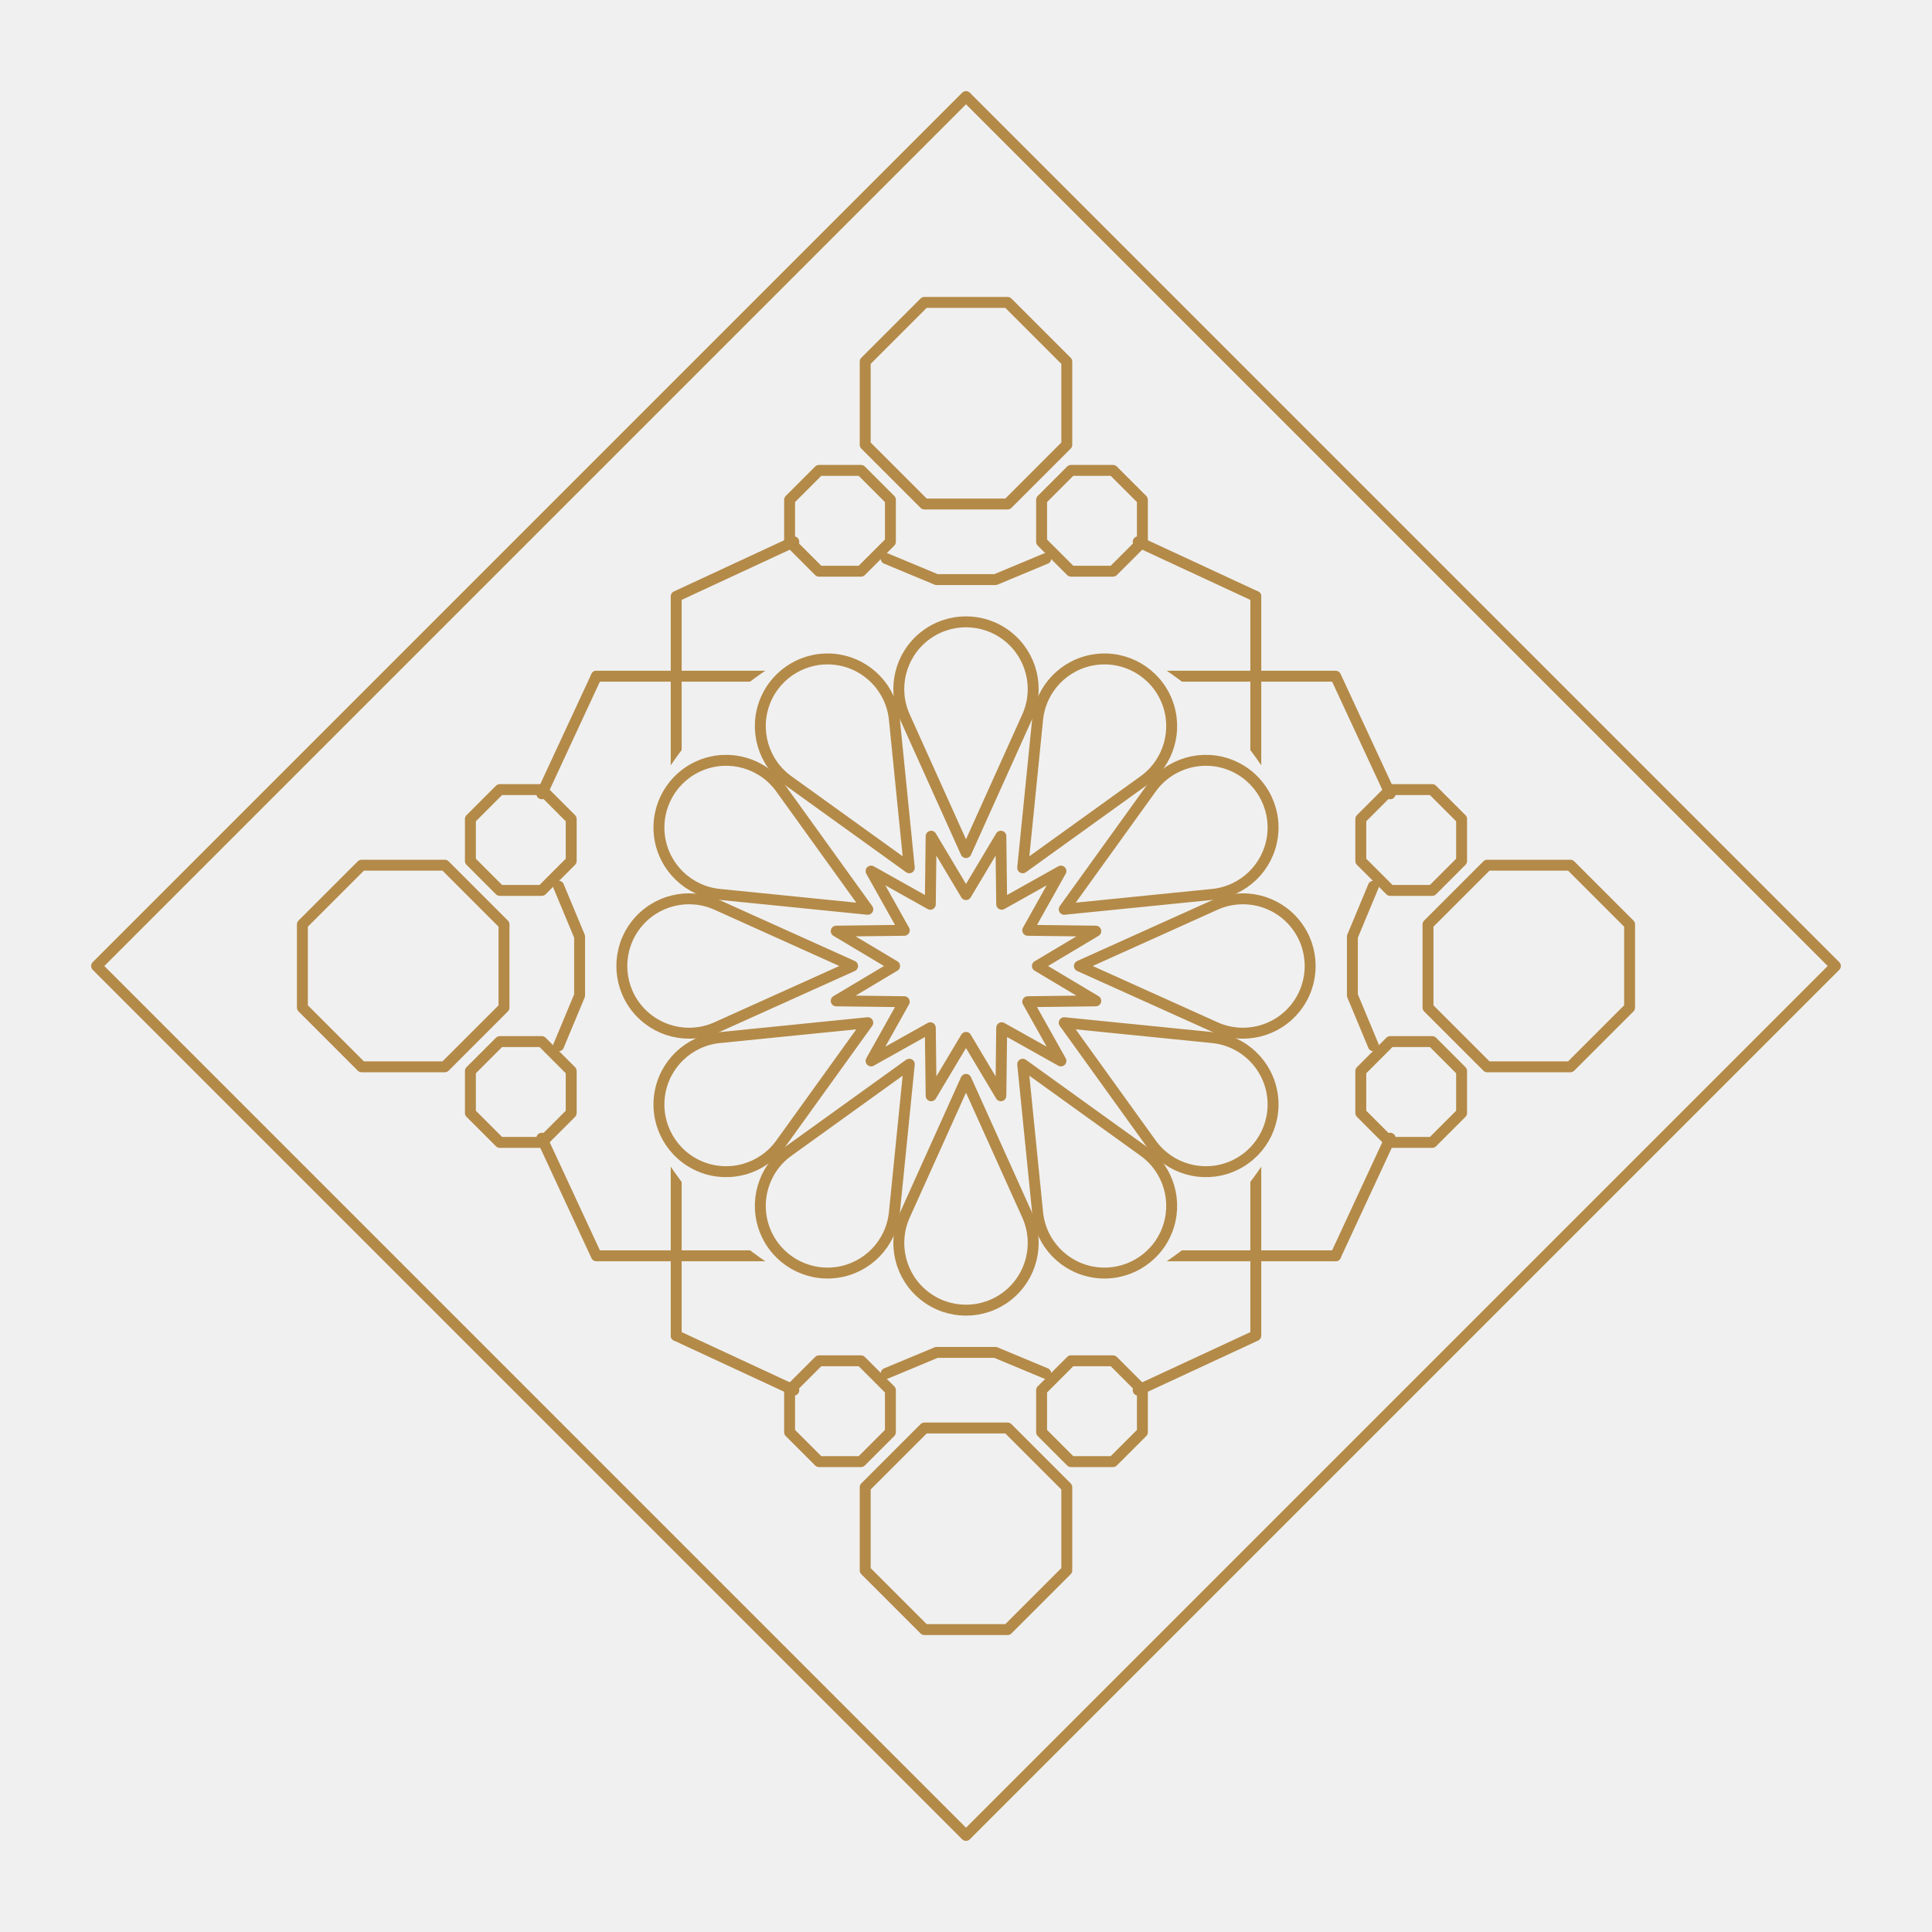
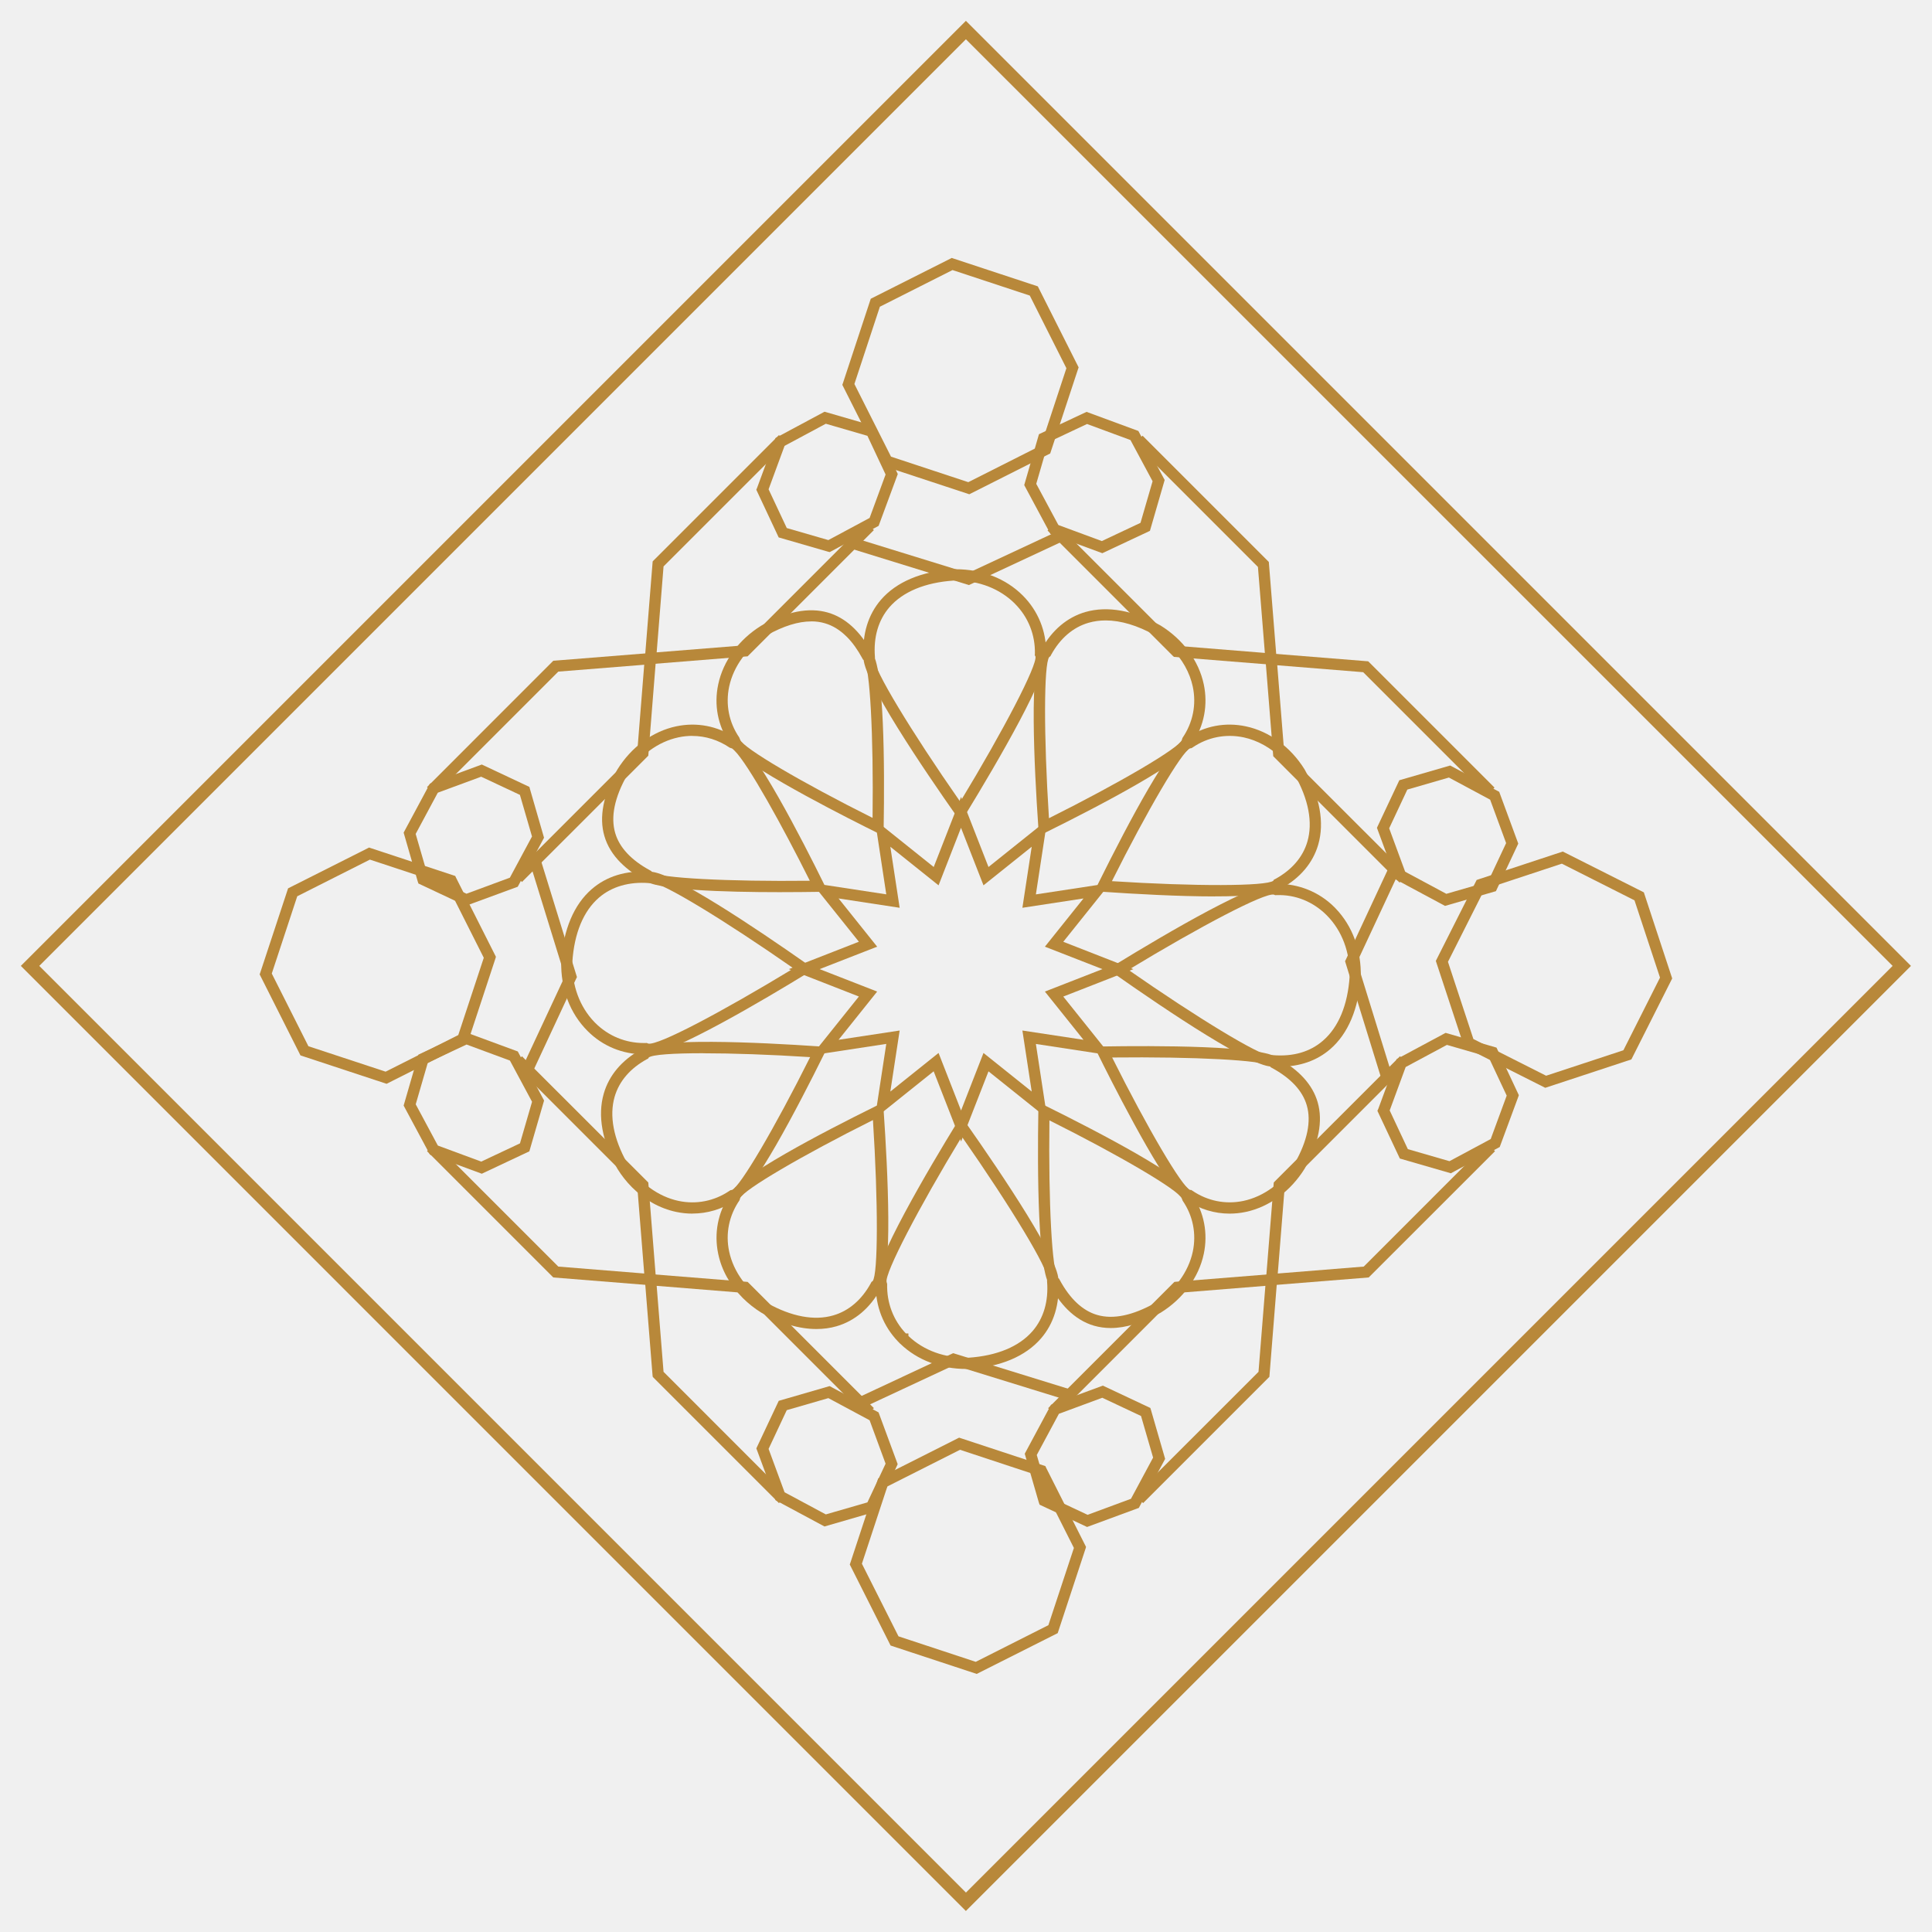
- <svg xmlns="http://www.w3.org/2000/svg" xmlns:xlink="http://www.w3.org/1999/xlink" viewBox="-230 -230 460 460" fill="none" stroke="#B48A48" stroke-width="2.6" stroke-linejoin="round" stroke-linecap="round">
-   <defs>
-     <mask id="m" maskUnits="userSpaceOnUse" x="-230" y="-230" width="460" height="460">
-       <rect x="-230" y="-230" width="460" height="460" fill="#fff" stroke="none" />
-       <circle r="85" fill="#000" stroke="none" />
-     </mask>
-     <path id="p" d="M0,-27 L-14.6,-59.4 A16,16 0 1 1 14.6,-59.4 Z" />
-     <g id="q">
-       <path d="M-9.9,-158.0 L9.9,-158.0 L24.0,-143.9 L24.0,-124.1 L9.9,-110.0 L-9.9,-110.0 L-24.0,-124.1 L-24.0,-143.9 Z" />
-       <path d="M-35.0,-118.0 L-25.0,-118.0 L-18.0,-111.0 L-18.0,-101.0 L-25.0,-94.0 L-35.0,-94.0 L-42.0,-101.0 L-42.0,-111.0 Z" />
-       <path d="M25.0,-118.0 L35.0,-118.0 L42.0,-111.0 L42.0,-101.0 L35.0,-94.0 L25.0,-94.0 L18.0,-101.0 L18.0,-111.0 Z" />
-       <path d="M-41,-101 L-69,-88 L-69,88" />
-       <path d="M41,-101 L69,-88" />
-       <path d="M-19,-97 L-7,-92 L7,-92 L19,-97" />
-     </g>
-   </defs>
-   <path d="M0,-207 L207,0 L0,207 L-207,0 Z" />
-   <g mask="url(#m)">
-     <use xlink:href="#q" transform="rotate(0)" />
-     <use xlink:href="#q" transform="rotate(90)" />
-     <use xlink:href="#q" transform="rotate(180)" />
-     <use xlink:href="#q" transform="rotate(270)" />
+ <svg xmlns="http://www.w3.org/2000/svg" xmlns:xlink="http://www.w3.org/1999/xlink" id="Layer_1" data-name="Layer 1" viewBox="9.6 9.6 37.1 37.1">
+   <g id="logoMark">
+     <path id="logoMark_CompoundPathItem_" data-name="logoMark &amp;lt;CompoundPathItem&amp;gt;" d="M28.148,46.297L10,28.148,28.148,10l18.148,18.148-18.148,18.148ZM10.354,28.148l17.795,17.795,17.795-17.795L28.148,10.354,10.354,28.148Z" style="fill: #b8883a;" />
+     <path id="logoMark_CompoundPathItem_-2" data-name="logoMark &amp;lt;CompoundPathItem&amp;gt;" d="M37.788,29.645l-.003-.009-.52-1.578,.752-1.492,.009-.003,1.578-.52,.009,.004,1.484,.748,.003,.009,.52,1.578-.004,.009-.748,1.484-.009,.003-1.578,.52-.009-.004-1.484-.748Zm-.473-1.583l.511,1.55,1.458,.735,1.55-.511,.735-1.458-.511-1.55-1.458-.735-1.55,.511-.735,1.458Z" style="fill: #bb883a;" />
+     <path id="logoMark_CompoundPathItem_-3" data-name="logoMark &amp;lt;CompoundPathItem&amp;gt;" d="M39.273,30.489l-1.554-.783-.015-.04-.532-1.614,.784-1.554,.032-.011,1.622-.535,1.557,.784,.011,.035,.533,1.618-.784,1.555-1.653,.545Zm-1.378-.936l1.395,.704,1.484-.489,.703-1.395-.49-1.484-1.395-.704-1.484,.49-.703,1.395,.489,1.484Z" style="fill: #b8883a;" />
+     <path id="logoMark_CompoundPathItem_-4" data-name="logoMark &amp;lt;CompoundPathItem&amp;gt;" d="M36.477,26.432l-.344-.932,.398-.847,.907-.263,.882,.474,.344,.932-.004,.009-.394,.838-.907,.263-.883-.474Zm-.293-.93l.331,.897,.85,.456,.869-.252,.381-.81-.331-.897-.85-.456-.869,.252-.381,.81Z" style="fill: #bb883a;" />
+     <path id="logoMark_CompoundPathItem_-5" data-name="logoMark &amp;lt;CompoundPathItem&amp;gt;" d="M37.349,26.996l-.941-.505-.367-.995,.43-.913,.977-.283,.941,.505,.366,.994-.014,.031-.415,.883-.977,.283Zm-.767-.657l.792,.425,.799-.231,.349-.743-.307-.834-.792-.425-.798,.231-.349,.744,.307,.833Z" style="fill: #b8883a;" />
+     <a xlink:href="44.1737254901961">
+       <polygon id="logoMark_PathItem_" data-name="logoMark &amp;lt;PathItem&amp;gt;" points="36.475 26.428 34.132 24.085 34.131 24.076 33.983 22.232 35.836 22.381 38.179 24.724 38.146 24.757 35.815 22.426 34.034 22.283 34.177 24.064 36.508 26.395 36.475 26.428" style="fill: #bb883a;" />
+     </a>
+     <a xlink:href="44.5254901960784">
+       <polygon id="logoMark_PathItem_-2" data-name="logoMark &amp;lt;PathItem&amp;gt;" points="36.475 26.548 34.05 24.122 33.891 22.14 35.873 22.299 35.896 22.321 38.299 24.724 38.146 24.877 35.777 22.508 34.127 22.375 34.259 24.026 36.628 26.394 36.475 26.548" style="fill: #b8883a;" />
+     </a>
+     <path id="logoMark_CompoundPathItem_-6" data-name="logoMark &amp;lt;CompoundPathItem&amp;gt;" d="M26.619,18.477l-.752-1.492,.003-.009,.52-1.578,.009-.004,1.484-.748,.009,.003,1.578,.52,.752,1.492-.003,.009-.52,1.578-.009,.004-1.484,.748-1.587-.523Zm-.702-1.496l.735,1.458,1.55,.511,1.458-.735,.511-1.55-.735-1.458-1.55-.511-1.458,.735-.511,1.55Z" style="fill: #bb883a;" />
+     <path id="logoMark_CompoundPathItem_-7" data-name="logoMark &amp;lt;CompoundPathItem&amp;gt;" d="M28.212,19.091l-1.653-.545-.784-1.556,.012-.034,.534-1.619,1.556-.784,.034,.012,1.618,.534,.784,1.556-.012,.034-.534,1.619-1.555,.784Zm-1.502-.722l1.484,.49,1.395-.704,.489-1.484-.703-1.395-1.484-.49-1.395,.704-.489,1.484,.703,1.395Z" style="fill: #b8883a;" />
+     <path id="logoMark_CompoundPathItem_-8" data-name="logoMark &amp;lt;CompoundPathItem&amp;gt;" d="M29.832,19.787l-.473-.883,.003-.009,.26-.898,.847-.398,.932,.344,.474,.882-.003,.009-.26,.898-.847,.398-.932-.344Zm-.423-.888l.456,.85,.897,.331,.81-.381,.252-.869-.456-.85-.897-.331-.81,.381-.252,.869Z" style="fill: #bb883a;" />
+     <path id="logoMark_CompoundPathItem_-9" data-name="logoMark &amp;lt;CompoundPathItem&amp;gt;" d="M30.768,20.223l-.995-.367-.505-.941,.283-.977,.914-.429,.995,.367,.505,.941-.283,.977-.914,.429Zm-.844-.541l.834,.308,.743-.35,.232-.799-.425-.791-.834-.308-.743,.35-.232,.799,.425,.791Z" style="fill: #b8883a;" />
+     <a xlink:href="44.1737254901961">
+       <polygon id="logoMark_PathItem_-3" data-name="logoMark &amp;lt;PathItem&amp;gt;" points="32.179 22.132 29.836 19.789 29.869 19.756 32.2 22.087 33.981 22.23 33.838 20.449 31.507 18.118 31.54 18.085 33.883 20.428 33.884 20.437 34.032 22.281 32.179 22.132" style="fill: #bb883a;" />
+     </a>
+     <a xlink:href="44.5254901960784">
+       <polygon id="logoMark_PathItem_-4" data-name="logoMark &amp;lt;PathItem&amp;gt;" points="34.124 22.373 32.142 22.214 32.119 22.192 29.716 19.788 29.87 19.637 32.238 22.005 33.889 22.138 33.756 20.487 31.388 18.118 31.54 17.966 33.965 20.391 34.124 22.373" style="fill: #b8883a;" />
+     </a>
+     <path id="logoMark_CompoundPathItem_-10" data-name="logoMark &amp;lt;CompoundPathItem&amp;gt;" d="M26.761,41.129l-.752-1.492,.003-.009,.52-1.578,.009-.004,1.484-.748,.009,.003,1.578,.52,.004,.009,.748,1.484-.003,.009-.52,1.578-.009,.004-1.484,.748-1.587-.523Zm-.702-1.496l.735,1.458,1.55,.511,1.458-.735,.511-1.55-.735-1.458-1.55-.511-1.458,.735-.511,1.55Z" style="fill: #bb883a;" />
+     <path id="logoMark_CompoundPathItem_-11" data-name="logoMark &amp;lt;CompoundPathItem&amp;gt;" d="M28.355,41.744l-1.653-.545-.784-1.556,.012-.034,.533-1.617,.03-.016,1.525-.769,.033,.011,1.623,.535,.015,.033,.766,1.519-.009,.032-.535,1.624-1.555,.783Zm-1.502-.722l1.484,.49,1.395-.704,.49-1.483-.703-1.395-1.484-.49-1.395,.704-.489,1.484,.703,1.395Z" style="fill: #b8883a;" />
+     <path id="logoMark_CompoundPathItem_-12" data-name="logoMark &amp;lt;CompoundPathItem&amp;gt;" d="M29.632,38.432l-.003-.01-.26-.897,.473-.883,.932-.344,.847,.398,.003,.01,.26,.897-.473,.883-.932,.344-.847-.398Zm-.213-.902l.252,.869,.81,.381,.897-.331,.456-.85-.251-.869-.81-.381-.897,.331-.456,.85Z" style="fill: #bb883a;" />
+     <path id="logoMark_CompoundPathItem_-13" data-name="logoMark &amp;lt;CompoundPathItem&amp;gt;" d="M30.474,38.922l-.911-.428-.015-.044-.27-.934,.016-.03,.489-.911,.995-.367,.912,.429,.011,.035,.273,.943-.016,.03-.489,.911-.996,.367Zm-.733-.583l.744,.35,.833-.308,.425-.791-.232-.799-.744-.35-.833,.308-.425,.791,.232,.799Z" style="fill: #b8883a;" />
+     <path id="logoMark_CompoundPathItem_-14" data-name="logoMark &amp;lt;CompoundPathItem&amp;gt;" d="M36.541,31.777l-.398-.847,.003-.009,.34-.923,.883-.473,.907,.263,.398,.847-.003,.009-.34,.923-.883,.473-.907-.263Zm-.347-.849l.381,.81,.869,.252,.85-.456,.331-.897-.381-.81-.869-.252-.85,.456-.331,.897Z" style="fill: #bb883a;" />
+     <path id="logoMark_CompoundPathItem_-15" data-name="logoMark &amp;lt;CompoundPathItem&amp;gt;" d="M37.459,32.13l-.978-.283-.431-.916,.016-.035,.353-.957,.941-.505,.977,.283,.429,.913-.011,.033-.356,.963-.94,.505Zm-.824-.463l.799,.231,.792-.425,.307-.834-.349-.743-.799-.231-.792,.425-.307,.834,.349,.743Z" style="fill: #b8883a;" />
+     <a xlink:href="44.1737254901961">
+       <polygon id="logoMark_PathItem_-5" data-name="logoMark &amp;lt;PathItem&amp;gt;" points="33.993 34.198 34.142 32.345 36.485 30.002 36.518 30.035 34.187 32.366 34.044 34.147 35.825 34.004 38.156 31.673 38.189 31.706 35.846 34.049 33.993 34.198" style="fill: #bb883a;" />
+     </a>
+     <a xlink:href="44.5254901960784">
+       <polygon id="logoMark_PathItem_-6" data-name="logoMark &amp;lt;PathItem&amp;gt;" points="33.901 34.29 34.06 32.307 34.081 32.285 36.484 29.883 36.639 30.034 34.269 32.404 34.137 34.055 35.788 33.922 38.156 31.553 38.309 31.706 35.883 34.131 33.901 34.29" style="fill: #b8883a;" />
+     </a>
+     <path id="logoMark_CompoundPathItem_-16" data-name="logoMark &amp;lt;CompoundPathItem&amp;gt;" d="M26.516,30.873l.203-1.328-1.328,.202,.84-1.049-1.252-.489,1.252-.489-.84-1.049,1.328,.203-.202-1.328,1.049,.839,.489-1.252,.489,1.252,1.049-.84-.203,1.328,1.328-.203-.839,1.049,1.252,.489-1.252,.489,.84,1.049-1.328-.202,.202,1.328-1.049-.84-.489,1.252-.489-1.252-1.049,.839Zm-.21-2.195l-.804,1.005,1.273-.194-.194,1.273,1.005-.804,.468,1.199,.468-1.199,1.005,.804-.194-1.273,1.273,.194-.804-1.005,1.199-.468-1.199-.468,.804-1.005-1.273,.194,.194-1.273-1.005,.804-.468-1.199-.468,1.199-1.005-.804,.194,1.273-1.273-.194,.804,1.005-1.199,.468,1.199,.468Z" style="fill: #bb883a;" />
+     <path id="logoMark_CompoundPathItem_-17" data-name="logoMark &amp;lt;CompoundPathItem&amp;gt;" d="M28.055,31.518l-.526-1.346-1.128,.903,.218-1.429-1.429,.218,.903-1.128-1.346-.526,1.346-.526-.903-1.128,1.429,.218-.217-1.428,1.128,.903,.526-1.346,.526,1.346,1.128-.903-.218,1.429,1.429-.218-.903,1.128,1.346,.526-1.346,.526,.903,1.128-1.429-.218,.218,1.429-1.128-.903-.526,1.346Zm-.432-1.698l.432,1.105,.431-1.105,.926,.741-.179-1.172,1.173,.178-.741-.926,1.105-.431-1.105-.431,.741-.926-1.173,.179,.179-1.172-.926,.741-.432-1.105-.431,1.105-.926-.741,.179,1.172-1.173-.179,.741,.926-1.105,.431,1.105,.431-.741,.926,1.173-.178-.179,1.172,.926-.741Z" style="fill: #b8883a;" />
+     <path id="logoMark_CompoundPathItem_-18" data-name="logoMark &amp;lt;CompoundPathItem&amp;gt;" d="M24.56,38.349l-.344-.932,.398-.847,.907-.263,.883,.473,.344,.932-.004,.009-.394,.838-.907,.263-.883-.473Zm-.293-.93l.331,.897,.85,.456,.869-.251,.381-.81-.331-.897-.85-.456-.869,.252-.381,.81Z" style="fill: #bb883a;" />
+     <path id="logoMark_CompoundPathItem_-19" data-name="logoMark &amp;lt;CompoundPathItem&amp;gt;" d="M25.433,38.913l-.941-.505-.368-.995,.43-.913,.977-.283,.94,.505,.367,.994-.014,.031-.415,.883-.977,.283Zm-.767-.657l.792,.425,.799-.231,.349-.743-.307-.834-.792-.425-.799,.231-.349,.744,.307,.833Z" style="fill: #b8883a;" />
+     <a xlink:href="44.1737254901961">
+       <polygon id="logoMark_PathItem_-7" data-name="logoMark &amp;lt;PathItem&amp;gt;" points="24.558 38.345 22.215 36.002 22.214 35.993 22.066 34.149 23.919 34.298 26.262 36.641 26.229 36.674 23.898 34.343 22.117 34.2 22.26 35.981 24.591 38.312 24.558 38.345" style="fill: #bb883a;" />
+     </a>
+     <a xlink:href="44.5254901960784">
+       <polygon id="logoMark_PathItem_-8" data-name="logoMark &amp;lt;PathItem&amp;gt;" points="24.558 38.464 22.136 36.042 22.131 36.014 21.974 34.057 23.956 34.216 23.979 34.238 26.381 36.64 26.229 36.794 23.86 34.425 22.21 34.292 22.342 35.943 24.71 38.312 24.558 38.464" style="fill: #b8883a;" />
+     </a>
+     <path id="logoMark_CompoundPathItem_-20" data-name="logoMark &amp;lt;CompoundPathItem&amp;gt;" d="M26.926,35.322l-.001-.001c-.281-.281-.431-.655-.422-1.055-.134-.304,1.367-2.769,1.539-3.052l.019-.03,.021,.029c.193,.275,1.873,2.679,1.757,2.99,.03,.411-.077,.771-.312,1.042-.281,.325-.739,.517-1.324,.556-.502,.012-.955-.159-1.277-.48Zm1.138-4.052c-.676,1.107-1.626,2.793-1.517,2.98l.003,.006-0,.007c-.01,.389,.136,.753,.409,1.026l.001,.001c.313,.313,.753,.478,1.242,.467,.571-.038,1.018-.225,1.291-.54,.227-.263,.331-.613,.3-1.014l-.001-.007,.003-.006c.099-.192-.973-1.839-1.73-2.919Z" style="fill: #bb883a;" />
+     <path id="logoMark_CompoundPathItem_-21" data-name="logoMark &amp;lt;CompoundPathItem&amp;gt;" d="M28.157,35.888c-.495,0-.941-.17-1.266-.481h-.001l-.025-.025-.018-.019-.006-.006c-.279-.292-.428-.673-.423-1.079-.083-.383,1.051-2.291,1.552-3.107l.085-.14,.095,.135c.694,.988,1.832,2.676,1.773,3.045,.029,.428-.086,.806-.333,1.091-.296,.342-.774,.545-1.382,.585-.018,.001-.035,.001-.052,.001Zm-1.113-.634c.294,.281,.701,.427,1.155,.418,.545-.037,.971-.213,1.229-.511,.212-.245,.309-.574,.279-.952l-.001-.021,.009-.026c.026-.179-.692-1.369-1.645-2.736-.837,1.38-1.48,2.62-1.445,2.79l.011,.041c-.009,.362,.118,.694,.359,.949h.049l.001,.049Z" style="fill: #b8883a;" />
+     <path id="logoMark_CompoundPathItem_-22" data-name="logoMark &amp;lt;CompoundPathItem&amp;gt;" d="M23.924,34.466c-.228-.228-.386-.508-.449-.805-.08-.375-.005-.756,.21-1.074,.051-.318,2.487-1.531,2.767-1.669l.031-.015,.002,.035c.022,.327,.208,3.178-.049,3.371-.19,.348-.465,.582-.796,.678-.4,.116-.876,.029-1.375-.251-.126-.078-.24-.169-.341-.269Zm2.517-3.49c-1.097,.543-2.701,1.412-2.71,1.621l-0,.007-.004,.005c-.21,.308-.283,.678-.206,1.042,.088,.416,.368,.796,.768,1.044,.488,.274,.951,.359,1.339,.247,.321-.093,.587-.321,.771-.66l.003-.006,.006-.003c.181-.103,.12-2.014,.034-3.296Z" style="fill: #bb883a;" />
+     <path id="logoMark_CompoundPathItem_-23" data-name="logoMark &amp;lt;CompoundPathItem&amp;gt;" d="M25.277,35.121c-.328,0-.685-.105-1.054-.312-.133-.082-.252-.177-.359-.283h0c-.243-.243-.407-.535-.472-.847-.083-.394-.007-.793,.215-1.128,.125-.341,1.802-1.212,2.806-1.708l.147-.071,.009,.161c.081,1.173,.177,3.151-.064,3.427-.201,.362-.492,.607-.841,.708-.123,.036-.252,.053-.387,.053Zm1.087-4.013c-1.357,.678-2.491,1.343-2.551,1.5l-.012,.04c-.203,.296-.272,.643-.199,.985,.084,.394,.35,.754,.73,.989,.465,.261,.907,.344,1.27,.237,.298-.086,.547-.3,.721-.619l.011-.022,.024-.018c.104-.131,.107-1.507,.005-3.093Z" style="fill: #b8883a;" />
+     <a xlink:href="44.1737254901961">
+       <polygon id="logoMark_PathItem_-9" data-name="logoMark &amp;lt;PathItem&amp;gt;" points="26.185 36.531 26.165 36.489 27.909 35.675 27.917 35.678 30.038 36.334 30.024 36.378 27.912 35.725 26.185 36.531" style="fill: #bb883a;" />
+     </a>
+     <a xlink:href="44.5254901960784">
+       <polygon id="logoMark_PathItem_-10" data-name="logoMark &amp;lt;PathItem&amp;gt;" points="26.144 36.644 26.053 36.449 27.903 35.585 30.144 36.278 30.08 36.484 27.918 35.816 26.144 36.644" style="fill: #b8883a;" />
+     </a>
+     <a xlink:href="44.1737254901961">
+       <polygon id="logoMark_PathItem_-11" data-name="logoMark &amp;lt;PathItem&amp;gt;" points="31.55 38.345 31.517 38.312 33.848 35.981 33.991 34.2 32.211 34.343 29.88 36.674 29.846 36.641 32.19 34.297 34.042 34.149 33.894 36.002 31.55 38.345" style="fill: #bb883a;" />
+     </a>
+     <a xlink:href="44.5254901960784">
+       <polygon id="logoMark_PathItem_-12" data-name="logoMark &amp;lt;PathItem&amp;gt;" points="31.551 38.464 31.397 38.312 33.767 35.943 33.899 34.292 32.248 34.425 29.88 36.794 29.727 36.641 32.152 34.216 32.183 34.213 34.134 34.057 33.976 36.039 33.954 36.061 31.551 38.464" style="fill: #b8883a;" />
+     </a>
+     <path id="logoMark_CompoundPathItem_-24" data-name="logoMark &amp;lt;CompoundPathItem&amp;gt;" d="M30.155,34.684c-.116-.116-.222-.262-.318-.437-.258-.189-.22-2.987-.215-3.308l.001-.037,.033,.016c.28,.138,2.715,1.35,2.767,1.669,.215,.317,.289,.699,.21,1.073-.091,.428-.378,.82-.789,1.074-.462,.259-.869,.34-1.211,.242-.174-.05-.334-.148-.478-.293Zm-.282-.471l.003,.006c.209,.385,.468,.625,.77,.713,.329,.095,.724,.015,1.174-.237,.399-.247,.679-.628,.767-1.043,.077-.364,.004-.735-.206-1.042l-.004-.005-0-.007c-.009-.209-1.612-1.077-2.708-1.62-.02,1.258,.015,3.128,.198,3.233l.006,.003Z" style="fill: #bb883a;" />
+     <path id="logoMark_CompoundPathItem_-25" data-name="logoMark &amp;lt;CompoundPathItem&amp;gt;" d="M30.929,35.102c-.111,0-.217-.015-.319-.044-.187-.054-.36-.16-.514-.314h0c-.118-.118-.228-.268-.326-.445-.244-.27-.25-2.21-.231-3.361l.003-.17,.152,.075c1.005,.497,2.681,1.37,2.807,1.708,.222,.334,.298,.734,.215,1.127-.095,.45-.397,.862-.827,1.129-.351,.196-.672,.295-.96,.295Zm-1.177-3.989c-.02,1.583,.05,2.901,.164,3.029l.021,.012,.013,.025c.198,.365,.44,.591,.72,.672,.306,.089,.679,.011,1.109-.229,.377-.234,.642-.594,.726-.987,.072-.341,.004-.689-.194-.977l-.018-.045c-.06-.159-1.188-.822-2.542-1.499Z" style="fill: #b8883a;" />
+     <path id="logoMark_CompoundPathItem_-26" data-name="logoMark &amp;lt;CompoundPathItem&amp;gt;" d="M15.43,29.798l-.752-1.492,.003-.009,.52-1.578,.009-.004,1.484-.748,.009,.003,1.578,.52,.004,.009,.748,1.484-.003,.009-.52,1.578-.009,.004-1.484,.748-1.587-.523Zm-.702-1.496l.735,1.458,1.55,.511,1.458-.735,.511-1.55-.735-1.458-1.55-.511-1.458,.735-.511,1.55Z" style="fill: #bb883a;" />
+     <path id="logoMark_CompoundPathItem_-27" data-name="logoMark &amp;lt;CompoundPathItem&amp;gt;" d="M17.023,30.412l-1.653-.545-.784-1.556,.012-.034,.534-1.618,1.556-.784,.034,.012,1.62,.534,.015,.033,.766,1.519-.009,.032-.535,1.624-1.555,.783Zm-1.502-.722l1.484,.489,1.395-.703,.49-1.484-.703-1.395-1.484-.49-1.395,.704-.489,1.484,.703,1.395Z" style="fill: #b8883a;" />
+     <path id="logoMark_CompoundPathItem_-28" data-name="logoMark &amp;lt;CompoundPathItem&amp;gt;" d="M17.915,31.704l-.473-.883,.003-.009,.26-.898,.847-.398,.932,.344,.473,.883-.003,.009-.26,.898-.847,.398-.932-.344Zm-.423-.888l.456,.85,.897,.331,.81-.381,.252-.869-.456-.85-.897-.331-.81,.381-.251,.869Z" style="fill: #bb883a;" />
+     <path id="logoMark_CompoundPathItem_-29" data-name="logoMark &amp;lt;CompoundPathItem&amp;gt;" d="M18.852,32.139l-.996-.367-.505-.942,.283-.977,.913-.429,.996,.367,.505,.942-.283,.976-.913,.43Zm-.844-.541l.833,.308,.744-.35,.232-.799-.425-.791-.833-.308-.744,.349-.232,.799,.425,.792Z" style="fill: #b8883a;" />
+     <a xlink:href="44.1737254901961">
+       <polygon id="logoMark_PathItem_-13" data-name="logoMark &amp;lt;PathItem&amp;gt;" points="20.262 34.049 17.919 31.706 17.952 31.673 20.283 34.004 22.064 34.147 21.921 32.366 19.59 30.035 19.623 30.002 21.966 32.345 21.967 32.354 22.115 34.198 20.262 34.049" style="fill: #bb883a;" />
+     </a>
+     <a xlink:href="44.5254901960784">
+       <polygon id="logoMark_PathItem_-14" data-name="logoMark &amp;lt;PathItem&amp;gt;" points="22.207 34.29 20.225 34.131 20.203 34.109 17.8 31.706 17.952 31.553 20.321 33.922 21.971 34.055 21.839 32.404 19.471 30.035 19.623 29.883 22.049 32.307 22.207 34.29" style="fill: #b8883a;" />
+     </a>
+     <path id="logoMark_CompoundPathItem_-30" data-name="logoMark &amp;lt;CompoundPathItem&amp;gt;" d="M20.942,29.338c-.322-.322-.492-.775-.48-1.276,.039-.586,.232-1.044,.556-1.325,.271-.234,.631-.342,1.042-.312,.311-.116,2.715,1.564,2.99,1.757l.029,.021-.03,.019c-.282,.173-2.748,1.673-3.052,1.539-.399,.008-.774-.141-1.055-.422l-.001-.001Zm4.052-1.137c-1.08-.757-2.727-1.829-2.919-1.73l-.006,.003-.007-.001c-.401-.031-.751,.073-1.014,.3-.315,.273-.502,.719-.54,1.292-.012,.487,.154,.928,.467,1.24l.001,.001c.273,.273,.638,.418,1.026,.409l.007-0,.006,.003c.187,.109,1.872-.84,2.98-1.517Z" style="fill: #bb883a;" />
+     <path id="logoMark_CompoundPathItem_-31" data-name="logoMark &amp;lt;CompoundPathItem&amp;gt;" d="M22.032,29.85c-.017,0-.032-.001-.045-.004h-.021c-.411,0-.794-.158-1.083-.448v-0c-.339-.338-.518-.813-.506-1.337,.042-.613,.244-1.091,.586-1.387,.285-.247,.66-.363,1.091-.333,.009-.001,.018-.002,.029-.002,.421,0,2.051,1.098,3.016,1.775l.133,.094-.139,.086c-.788,.483-2.594,1.556-3.062,1.556Zm-.009-.221l.026,.011c.188,.04,1.39-.595,2.79-1.444-1.346-.938-2.52-1.648-2.726-1.648-.003,0-.007,0-.009,.001l-.02,.01-.021-.001c-.381-.03-.715,.067-.961,.279-.298,.257-.475,.684-.511,1.233-.011,.451,.139,.862,.424,1.157l.018,.018c.25,.249,.578,.384,.93,.384,.012,0,.023,0,.034-0l.023-.001Z" style="fill: #b8883a;" />
+     <path id="logoMark_CompoundPathItem_-32" data-name="logoMark &amp;lt;CompoundPathItem&amp;gt;" d="M21.797,32.34c-.1-.1-.191-.214-.269-.34-.281-.5-.368-.976-.252-1.376,.096-.331,.33-.606,.678-.796,.193-.257,3.044-.071,3.371-.049l.035,.002-.015,.031c-.138,.28-1.351,2.716-1.669,2.767-.317,.215-.698,.289-1.074,.21-.297-.063-.577-.221-.805-.449Zm3.49-2.517c-1.282-.086-3.194-.147-3.296,.034l-.003,.006-.006,.003c-.339,.184-.568,.451-.66,.771-.112,.388-.027,.851,.247,1.339,.247,.399,.627,.679,1.043,.767,.364,.077,.735,.004,1.042-.206l.005-.004,.007-0c.209-.009,1.077-1.614,1.621-2.71Z" style="fill: #bb883a;" />
+     <path id="logoMark_CompoundPathItem_-33" data-name="logoMark &amp;lt;CompoundPathItem&amp;gt;" d="M22.896,32.905c-.104,0-.207-.011-.312-.033-.312-.066-.604-.229-.847-.472-.108-.108-.202-.228-.281-.356-.294-.523-.384-1.021-.262-1.444,.101-.35,.346-.641,.709-.842,.274-.238,2.253-.144,3.428-.064l.16,.011-.07,.144c-.498,1.005-1.37,2.682-1.708,2.807-.246,.164-.528,.248-.817,.248Zm.208-3.08c-.582,0-.978,.027-1.046,.082l-.012,.021-.017,.008c-.325,.176-.539,.425-.626,.724-.106,.366-.022,.807,.24,1.275,.233,.377,.594,.642,.987,.726,.341,.072,.688,.003,.977-.193l.02-.013,.03-.005c.155-.059,.821-1.192,1.5-2.55-.774-.05-1.498-.074-2.051-.074Z" style="fill: #b8883a;" />
+     <a xlink:href="44.1737254901961">
+       <polygon id="logoMark_PathItem_-15" data-name="logoMark &amp;lt;PathItem&amp;gt;" points="19.733 30.079 20.539 28.352 19.886 26.239 19.93 26.226 20.589 28.355 20.585 28.363 19.775 30.099 19.733 30.079" style="fill: #bb883a;" />
+     </a>
+     <a xlink:href="44.5254901960784">
+       <polygon id="logoMark_PathItem_-16" data-name="logoMark &amp;lt;PathItem&amp;gt;" points="19.816 30.212 19.62 30.119 20.448 28.346 19.78 26.184 19.987 26.12 20.011 26.201 20.679 28.363 20.664 28.393 19.816 30.212" style="fill: #b8883a;" />
+     </a>
+     <path id="logoMark_CompoundPathItem_-34" data-name="logoMark &amp;lt;CompoundPathItem&amp;gt;" d="M17.705,26.505l-.003-.01-.26-.897,.473-.883,.932-.344,.847,.398,.003,.01,.26,.897-.473,.883-.932,.344-.847-.398Zm-.212-.902l.251,.868,.81,.381,.897-.331,.456-.85-.252-.869-.81-.381-.897,.331-.456,.85Z" style="fill: #bb883a;" />
+     <path id="logoMark_CompoundPathItem_-35" data-name="logoMark &amp;lt;CompoundPathItem&amp;gt;" d="M18.547,26.995l-.912-.429-.015-.045-.269-.932,.016-.03,.489-.911,.996-.367,.914,.43,.01,.038,.271,.938-.016,.03-.489,.911-.996,.366Zm-.733-.583l.744,.35,.833-.308,.425-.791-.232-.799-.744-.349-.833,.307-.425,.792,.232,.799Z" style="fill: #b8883a;" />
+     <a xlink:href="44.1737254901961">
+       <polygon id="logoMark_PathItem_-17" data-name="logoMark &amp;lt;PathItem&amp;gt;" points="19.623 26.418 19.59 26.385 21.921 24.053 22.064 22.273 20.283 22.416 17.952 24.747 17.919 24.714 20.262 22.37 22.115 22.222 21.967 24.074 19.623 26.418" style="fill: #bb883a;" />
+     </a>
+     <a xlink:href="44.5254901960784">
+       <polygon id="logoMark_PathItem_-18" data-name="logoMark &amp;lt;PathItem&amp;gt;" points="19.623 26.537 19.471 26.384 21.839 24.016 21.971 22.365 20.321 22.497 17.952 24.866 17.8 24.714 20.225 22.288 20.256 22.286 22.207 22.13 22.049 24.112 22.027 24.134 19.623 26.537" style="fill: #b8883a;" />
+     </a>
+     <path id="logoMark_CompoundPathItem_-36" data-name="logoMark &amp;lt;CompoundPathItem&amp;gt;" d="M21.58,26.108c-.144-.144-.242-.304-.293-.478-.099-.341-.018-.748,.241-1.21,.255-.412,.646-.699,1.075-.79,.375-.08,.756-.005,1.074,.21,.318,.051,1.531,2.487,1.669,2.767l.016,.033-.037,.001c-.317,.005-3.051,.043-3.3-.206-.003-.003-.006-.006-.008-.009-.175-.096-.321-.202-.437-.318Zm2.184-2.159c-.04-.04-.072-.062-.097-.063l-.007-0-.005-.004c-.308-.21-.678-.283-1.042-.206-.416,.088-.796,.368-1.044,.768-.252,.449-.332,.844-.236,1.173,.087,.302,.327,.562,.712,.77l.006,.003,.003,.006c.002,.004,.005,.007,.009,.011,.172,.172,1.993,.206,3.225,.187-.481-.971-1.216-2.338-1.524-2.645Z" style="fill: #bb883a;" />
+     <path id="logoMark_CompoundPathItem_-37" data-name="logoMark &amp;lt;CompoundPathItem&amp;gt;" d="M24.568,26.732c-1.033,0-2.405-.038-2.603-.237-.169-.093-.323-.205-.444-.327h-.001c-.154-.154-.26-.327-.314-.514-.106-.363-.022-.793,.248-1.275,.269-.434,.68-.736,1.13-.831,.396-.084,.794-.007,1.128,.215,.356,.133,1.309,1.997,1.708,2.807l.075,.153-.17,.003c-.203,.003-.467,.006-.758,.006Zm-1.673-3.001c-.088,0-.177,.009-.265,.028-.394,.083-.754,.349-.99,.73-.239,.425-.316,.798-.227,1.105,.081,.28,.306,.522,.671,.72l.022,.012,.018,.025c.126,.11,1.465,.18,3.027,.162-.52-1.039-1.177-2.231-1.449-2.503v-0c-.033-.033-.048-.039-.048-.039l-.039-.012c-.221-.15-.468-.227-.721-.227Z" style="fill: #b8883a;" />
+     <path id="logoMark_CompoundPathItem_-38" data-name="logoMark &amp;lt;CompoundPathItem&amp;gt;" d="M28.047,25.235l-.021-.029c-.193-.275-1.873-2.679-1.757-2.99-.03-.411,.077-.771,.312-1.042,.281-.325,.739-.517,1.324-.556,.502-.012,.955,.159,1.277,.48l0,0c.281,.281,.431,.656,.423,1.055,.134,.304-1.367,2.769-1.539,3.052l-.019,.03Zm1.102-4.104c-.313-.313-.753-.478-1.241-.467-.571,.038-1.018,.225-1.291,.54-.227,.263-.331,.613-.3,1.014l.001,.007-.003,.006c-.099,.192,.973,1.839,1.73,2.919,.676-1.107,1.626-2.793,1.517-2.98l-.003-.006,0-.007c.009-.389-.136-.753-.409-1.027l-0-0Z" style="fill: #bb883a;" />
+     <path id="logoMark_CompoundPathItem_-39" data-name="logoMark &amp;lt;CompoundPathItem&amp;gt;" d="M28.051,25.387l-.094-.133c-.559-.795-1.832-2.657-1.773-3.045-.029-.429,.086-.806,.333-1.092,.296-.342,.774-.544,1.382-.585,.018-.001,.036-.001,.053-.001,.507,0,.962,.178,1.289,.505,.294,.295,.453,.686,.448,1.104,.08,.363-.932,2.092-1.552,3.107l-.087,.138Zm-.096-4.639c-.015,0-.03,0-.046,.001-.545,.037-.971,.214-1.229,.511-.212,.245-.309,.574-.279,.952l.001,.022-.009,.027c-.025,.177,.693,1.367,1.646,2.735,.837-1.38,1.48-2.619,1.445-2.79l-.014-.024,.003-.025c.009-.366-.128-.709-.385-.965l.033-.033h0l-.032,.033c-.287-.286-.688-.443-1.134-.443Z" style="fill: #b8883a;" />
+     <path id="logoMark_CompoundPathItem_-40" data-name="logoMark &amp;lt;CompoundPathItem&amp;gt;" d="M29.626,25.516l-.002-.035c-.022-.327-.209-3.178,.049-3.371,.19-.348,.465-.582,.796-.678,.4-.116,.876-.029,1.375,.251,.411,.255,.7,.646,.79,1.075,.08,.375,.005,.756-.21,1.073-.051,.318-2.487,1.531-2.767,1.669l-.031,.015Zm2.526-3.53c-.098-.098-.209-.186-.332-.262-.487-.273-.951-.359-1.339-.246-.321,.093-.587,.321-.771,.66l-.003,.006-.006,.003c-.181,.103-.12,2.014-.034,3.296,1.097-.543,2.701-1.412,2.71-1.621l0-.007,.004-.005c.21-.308,.283-.678,.206-1.042-.061-.288-.215-.56-.436-.782Z" style="fill: #bb883a;" />
+     <path id="logoMark_CompoundPathItem_-41" data-name="logoMark &amp;lt;CompoundPathItem&amp;gt;" d="M29.548,25.648l-.009-.162c-.081-1.173-.177-3.151,.064-3.426,.201-.362,.492-.607,.841-.708,.424-.121,.92-.032,1.441,.259,.434,.268,.736,.68,.831,1.131,.083,.393,.007,.793-.215,1.128-.126,.338-1.802,1.211-2.806,1.708l-.147,.072Zm1.284-4.134c-.115,0-.224,.015-.328,.045-.298,.086-.547,.3-.721,.619l-.011,.022-.024,.018c-.104,.131-.107,1.507-.005,3.094,1.357-.678,2.491-1.344,2.551-1.5l.012-.04c.203-.297,.271-.644,.199-.986-.058-.271-.201-.527-.414-.74h0c-.094-.095-.201-.179-.316-.25-.333-.186-.654-.282-.943-.282Z" style="fill: #b8883a;" />
+     <a xlink:href="44.1737254901961">
+       <polygon id="logoMark_PathItem_-19" data-name="logoMark &amp;lt;PathItem&amp;gt;" points="26.07 20.086 26.084 20.041 28.196 20.694 29.923 19.888 29.943 19.931 28.2 20.744 28.191 20.741 26.07 20.086" style="fill: #bb883a;" />
+     </a>
+     <a xlink:href="44.5254901960784">
+       <polygon id="logoMark_PathItem_-20" data-name="logoMark &amp;lt;PathItem&amp;gt;" points="28.206 20.835 25.964 20.142 26.027 19.936 28.19 20.604 29.964 19.776 30.055 19.972 28.206 20.835" style="fill: #b8883a;" />
+     </a>
+     <path id="logoMark_CompoundPathItem_-42" data-name="logoMark &amp;lt;CompoundPathItem&amp;gt;" d="M24.614,19.849l-.398-.847,.003-.009,.34-.923,.882-.474,.009,.003,.898,.26,.398,.847-.003,.009-.34,.923-.882,.474-.009-.003-.898-.26Zm-.347-.849l.381,.81,.869,.252,.85-.456,.331-.897-.381-.81-.869-.252-.85,.456-.331,.897Z" style="fill: #bb883a;" />
+     <path id="logoMark_CompoundPathItem_-43" data-name="logoMark &amp;lt;CompoundPathItem&amp;gt;" d="M25.533,20.202l-.032-.008-.948-.274-.43-.916,.015-.035,.354-.958,.942-.505,.034,.01,.942,.273,.43,.914-.368,.995-.939,.504Zm-.825-.462l.799,.231,.792-.425,.307-.834-.349-.743-.799-.232-.792,.425-.307,.834,.349,.743Z" style="fill: #b8883a;" />
+     <a xlink:href="44.1737254901961">
+       <polygon id="logoMark_PathItem_-21" data-name="logoMark &amp;lt;PathItem&amp;gt;" points="22.066 22.27 22.215 20.418 24.558 18.075 24.591 18.108 22.26 20.439 22.117 22.219 23.898 22.077 26.229 19.746 26.262 19.779 23.919 22.122 22.066 22.27" style="fill: #bb883a;" />
+     </a>
+     <a xlink:href="44.5254901960784">
+       <polygon id="logoMark_PathItem_-22" data-name="logoMark &amp;lt;PathItem&amp;gt;" points="21.974 22.363 22.133 20.381 22.155 20.358 24.558 17.955 24.711 18.108 22.342 20.477 22.21 22.127 23.86 21.995 26.229 19.626 26.381 19.779 23.956 22.204 23.925 22.206 21.974 22.363" style="fill: #b8883a;" />
+     </a>
+     <path id="logoMark_CompoundPathItem_-44" data-name="logoMark &amp;lt;CompoundPathItem&amp;gt;" d="M23.764,23.949c-.046-.046-.074-.086-.079-.117-.215-.318-.289-.699-.21-1.073,.091-.428,.378-.82,.789-1.074,.462-.259,.869-.34,1.211-.242,.314,.091,.581,.336,.796,.73,.258,.19,.22,2.987,.215,3.308l-.001,.037-.033-.016c-.252-.125-2.259-1.124-2.687-1.552Zm2.156-2.18c-.139-.139-.292-.233-.458-.281-.329-.095-.724-.015-1.174,.237-.399,.247-.679,.628-.767,1.043-.077,.364-.004,.735,.206,1.042l.004,.005,0,.007c.009,.209,1.612,1.077,2.708,1.62,.019-1.232-.015-3.053-.187-3.224-.004-.004-.007-.006-.011-.009l-.006-.003-.003-.006c-.094-.174-.198-.318-.312-.431Z" style="fill: #bb883a;" />
+     <path id="logoMark_CompoundPathItem_-45" data-name="logoMark &amp;lt;CompoundPathItem&amp;gt;" d="M26.566,25.653l-.152-.077c-.378-.186-2.283-1.14-2.71-1.567v-0c-.054-.055-.085-.1-.098-.142-.222-.334-.298-.733-.214-1.125,.095-.451,.397-.862,.827-1.128,.485-.273,.915-.356,1.279-.251,.333,.096,.615,.352,.84,.76,.244,.27,.25,2.21,.231,3.361l-.003,.171Zm-1.389-4.12c-.25,0-.534,.089-.849,.265-.376,.233-.642,.594-.726,.987-.072,.341-.004,.689,.194,.977l.018,.045c.06,.159,1.188,.822,2.542,1.499,.02-1.582-.051-2.9-.164-3.029l-.021-.012-.009-.018c-.093-.172-.193-.311-.301-.419h-.001c-.127-.128-.269-.216-.422-.26-.082-.024-.168-.036-.26-.036Z" style="fill: #b8883a;" />
+     <path id="logoMark_CompoundPathItem_-46" data-name="logoMark &amp;lt;CompoundPathItem&amp;gt;" d="M31.029,28.217l.03-.019c.282-.173,2.748-1.673,3.051-1.539,.399-.008,.774,.142,1.055,.423l.001,.001c.322,.322,.492,.775,.48,1.276-.039,.586-.232,1.044-.556,1.325-.271,.234-.631,.342-1.042,.312-.311,.117-2.715-1.563-2.99-1.757l-.029-.021Zm4.104-1.102l-.001-.001c-.273-.273-.638-.418-1.027-.409l-.007,0-.006-.003c-.187-.109-1.872,.84-2.98,1.517,1.08,.757,2.727,1.829,2.919,1.73l.006-.003,.007,.001c.401,.031,.751-.073,1.014-.3,.315-.273,.502-.719,.54-1.292,.012-.487-.154-.928-.467-1.24Z" style="fill: #bb883a;" />
+     <path id="logoMark_CompoundPathItem_-47" data-name="logoMark &amp;lt;CompoundPathItem&amp;gt;" d="M34.183,30.083c-.042,0-.085-.001-.129-.004-.368,.06-2.057-1.079-3.045-1.773l-.134-.095,.14-.086c1.014-.621,2.744-1.636,3.107-1.552,.409-.005,.809,.153,1.103,.448l.025,.026c.322,.336,.493,.801,.481,1.312-.042,.613-.244,1.091-.586,1.387-.256,.222-.587,.337-.963,.337Zm-2.914-1.859c1.325,.923,2.522,1.648,2.726,1.648,.003,0,.006-0,.009-.001l.02-.01,.021,.001c.392,.032,.717-.066,.961-.279,.298-.258,.475-.684,.511-1.234,.011-.46-.146-.879-.442-1.175h0c-.258-.257-.596-.399-.965-.385l-.023,.001-.026-.011c-.18-.036-1.39,.595-2.79,1.444Z" style="fill: #b8883a;" />
+     <path id="logoMark_CompoundPathItem_-48" data-name="logoMark &amp;lt;CompoundPathItem&amp;gt;" d="M30.748,26.638l.015-.031c.138-.28,1.351-2.716,1.669-2.767,.318-.215,.699-.289,1.074-.21,.428,.091,.82,.379,1.074,.789,.281,.5,.367,.976,.252,1.376-.096,.331-.33,.606-.678,.796-.193,.257-3.044,.071-3.371,.049l-.035-.002Zm3.53-2.526c-.222-.222-.493-.375-.782-.436-.364-.077-.735-.004-1.042,.206l-.005,.004-.007,0c-.209,.009-1.078,1.613-1.621,2.71,1.282,.086,3.194,.147,3.296-.034l.003-.006,.006-.003c.339-.184,.568-.45,.66-.771,.112-.388,.027-.851-.247-1.339-.076-.122-.164-.233-.261-.331Z" style="fill: #bb883a;" />
+     <path id="logoMark_CompoundPathItem_-49" data-name="logoMark &amp;lt;CompoundPathItem&amp;gt;" d="M32.925,26.814c-.696,0-1.532-.047-2.148-.089l-.16-.011,.07-.144c.608-1.226,1.39-2.691,1.709-2.807,.335-.223,.733-.299,1.128-.215,.45,.095,.861,.397,1.128,.827,.294,.524,.384,1.022,.262,1.444-.102,.351-.347,.641-.709,.841-.131,.115-.648,.153-1.28,.153Zm-1.972-.293c1.587,.102,2.963,.099,3.098-.008l.013-.023,.02-.008c.322-.175,.536-.424,.622-.722,.106-.366,.023-.806-.24-1.275-.069-.112-.152-.219-.246-.312-.214-.213-.47-.356-.741-.414-.343-.071-.688-.003-.977,.194l-.02,.013-.03,.005c-.156,.059-.821,1.192-1.5,2.55Z" style="fill: #b8883a;" />
+     <a xlink:href="44.1737254901961">
+       <polygon id="logoMark_PathItem_-23" data-name="logoMark &amp;lt;PathItem&amp;gt;" points="36.178 30.194 35.52 28.064 35.524 28.056 36.333 26.321 36.376 26.341 35.57 28.068 36.223 30.18 36.178 30.194" style="fill: #bb883a;" />
+     </a>
+     <a xlink:href="44.5254901960784">
+       <polygon id="logoMark_PathItem_-24" data-name="logoMark &amp;lt;PathItem&amp;gt;" points="36.122 30.3 36.097 30.219 35.429 28.058 35.444 28.028 36.292 26.209 36.488 26.299 35.66 28.074 36.328 30.236 36.122 30.3" style="fill: #b8883a;" />
+     </a>
+     <path id="logoMark_CompoundPathItem_-50" data-name="logoMark &amp;lt;CompoundPathItem&amp;gt;" d="M32.315,32.5c-.428-.428-1.427-2.435-1.552-2.687l-.016-.033,.037-.001c.317-.005,3.051-.043,3.3,.206,.003,.003,.006,.006,.008,.009,.394,.214,.639,.482,.73,.796,.099,.341,.018,.748-.241,1.21-.255,.412-.646,.7-1.075,.79-.375,.08-.756,.005-1.073-.21-.031-.005-.071-.033-.117-.079Zm-1.493-2.675c.543,1.097,1.411,2.699,1.62,2.708l.007,0,.005,.004c.308,.21,.678,.283,1.042,.206,.416-.088,.796-.368,1.044-.768,.252-.449,.332-.844,.237-1.173-.088-.303-.327-.562-.713-.771l-.006-.003-.003-.006c-.104-.182-1.975-.217-3.233-.198Z" style="fill: #bb883a;" />
+     <path id="logoMark_CompoundPathItem_-51" data-name="logoMark &amp;lt;CompoundPathItem&amp;gt;" d="M33.212,32.905c-.288,0-.569-.084-.814-.247-.044-.013-.09-.045-.143-.099-.43-.431-1.381-2.332-1.567-2.709l-.076-.152,.171-.003c.925-.015,3.107-.024,3.361,.23,.402,.22,.662,.505,.759,.841,.105,.364,.021,.793-.249,1.274-.269,.434-.68,.736-1.13,.832-.104,.022-.208,.033-.312,.033Zm-2.255-2.997c.677,1.354,1.34,2.483,1.496,2.542l.023,.001,.018,.012c.296,.202,.644,.269,.983,.198,.394-.084,.754-.35,.99-.73,.239-.425,.316-.798,.227-1.105-.081-.28-.306-.522-.671-.72l-.022-.012-.018-.025c-.126-.111-1.445-.179-3.027-.162Z" style="fill: #b8883a;" />
  </g>
-   <use xlink:href="#p" transform="rotate(0)" />
-   <use xlink:href="#p" transform="rotate(30)" />
-   <use xlink:href="#p" transform="rotate(60)" />
-   <use xlink:href="#p" transform="rotate(90)" />
-   <use xlink:href="#p" transform="rotate(120)" />
-   <use xlink:href="#p" transform="rotate(150)" />
-   <use xlink:href="#p" transform="rotate(180)" />
-   <use xlink:href="#p" transform="rotate(210)" />
-   <use xlink:href="#p" transform="rotate(240)" />
-   <use xlink:href="#p" transform="rotate(270)" />
-   <use xlink:href="#p" transform="rotate(300)" />
-   <use xlink:href="#p" transform="rotate(330)" />
-   <path d="M8.3,-30.9 L8.5,-14.7 L22.6,-22.6 L14.7,-8.5 L30.9,-8.3 L17.0,-0.0 L30.9,8.3 L14.7,8.5 L22.6,22.6 L8.5,14.7 L8.3,30.9 L0.0,17.0 L-8.3,30.9 L-8.5,14.7 L-22.6,22.6 L-14.7,8.5 L-30.9,8.3 L-17.0,0.0 L-30.9,-8.3 L-14.7,-8.5 L-22.6,-22.6 L-8.5,-14.7 L-8.3,-30.9 L-0.0,-17.0 Z" />
</svg>
